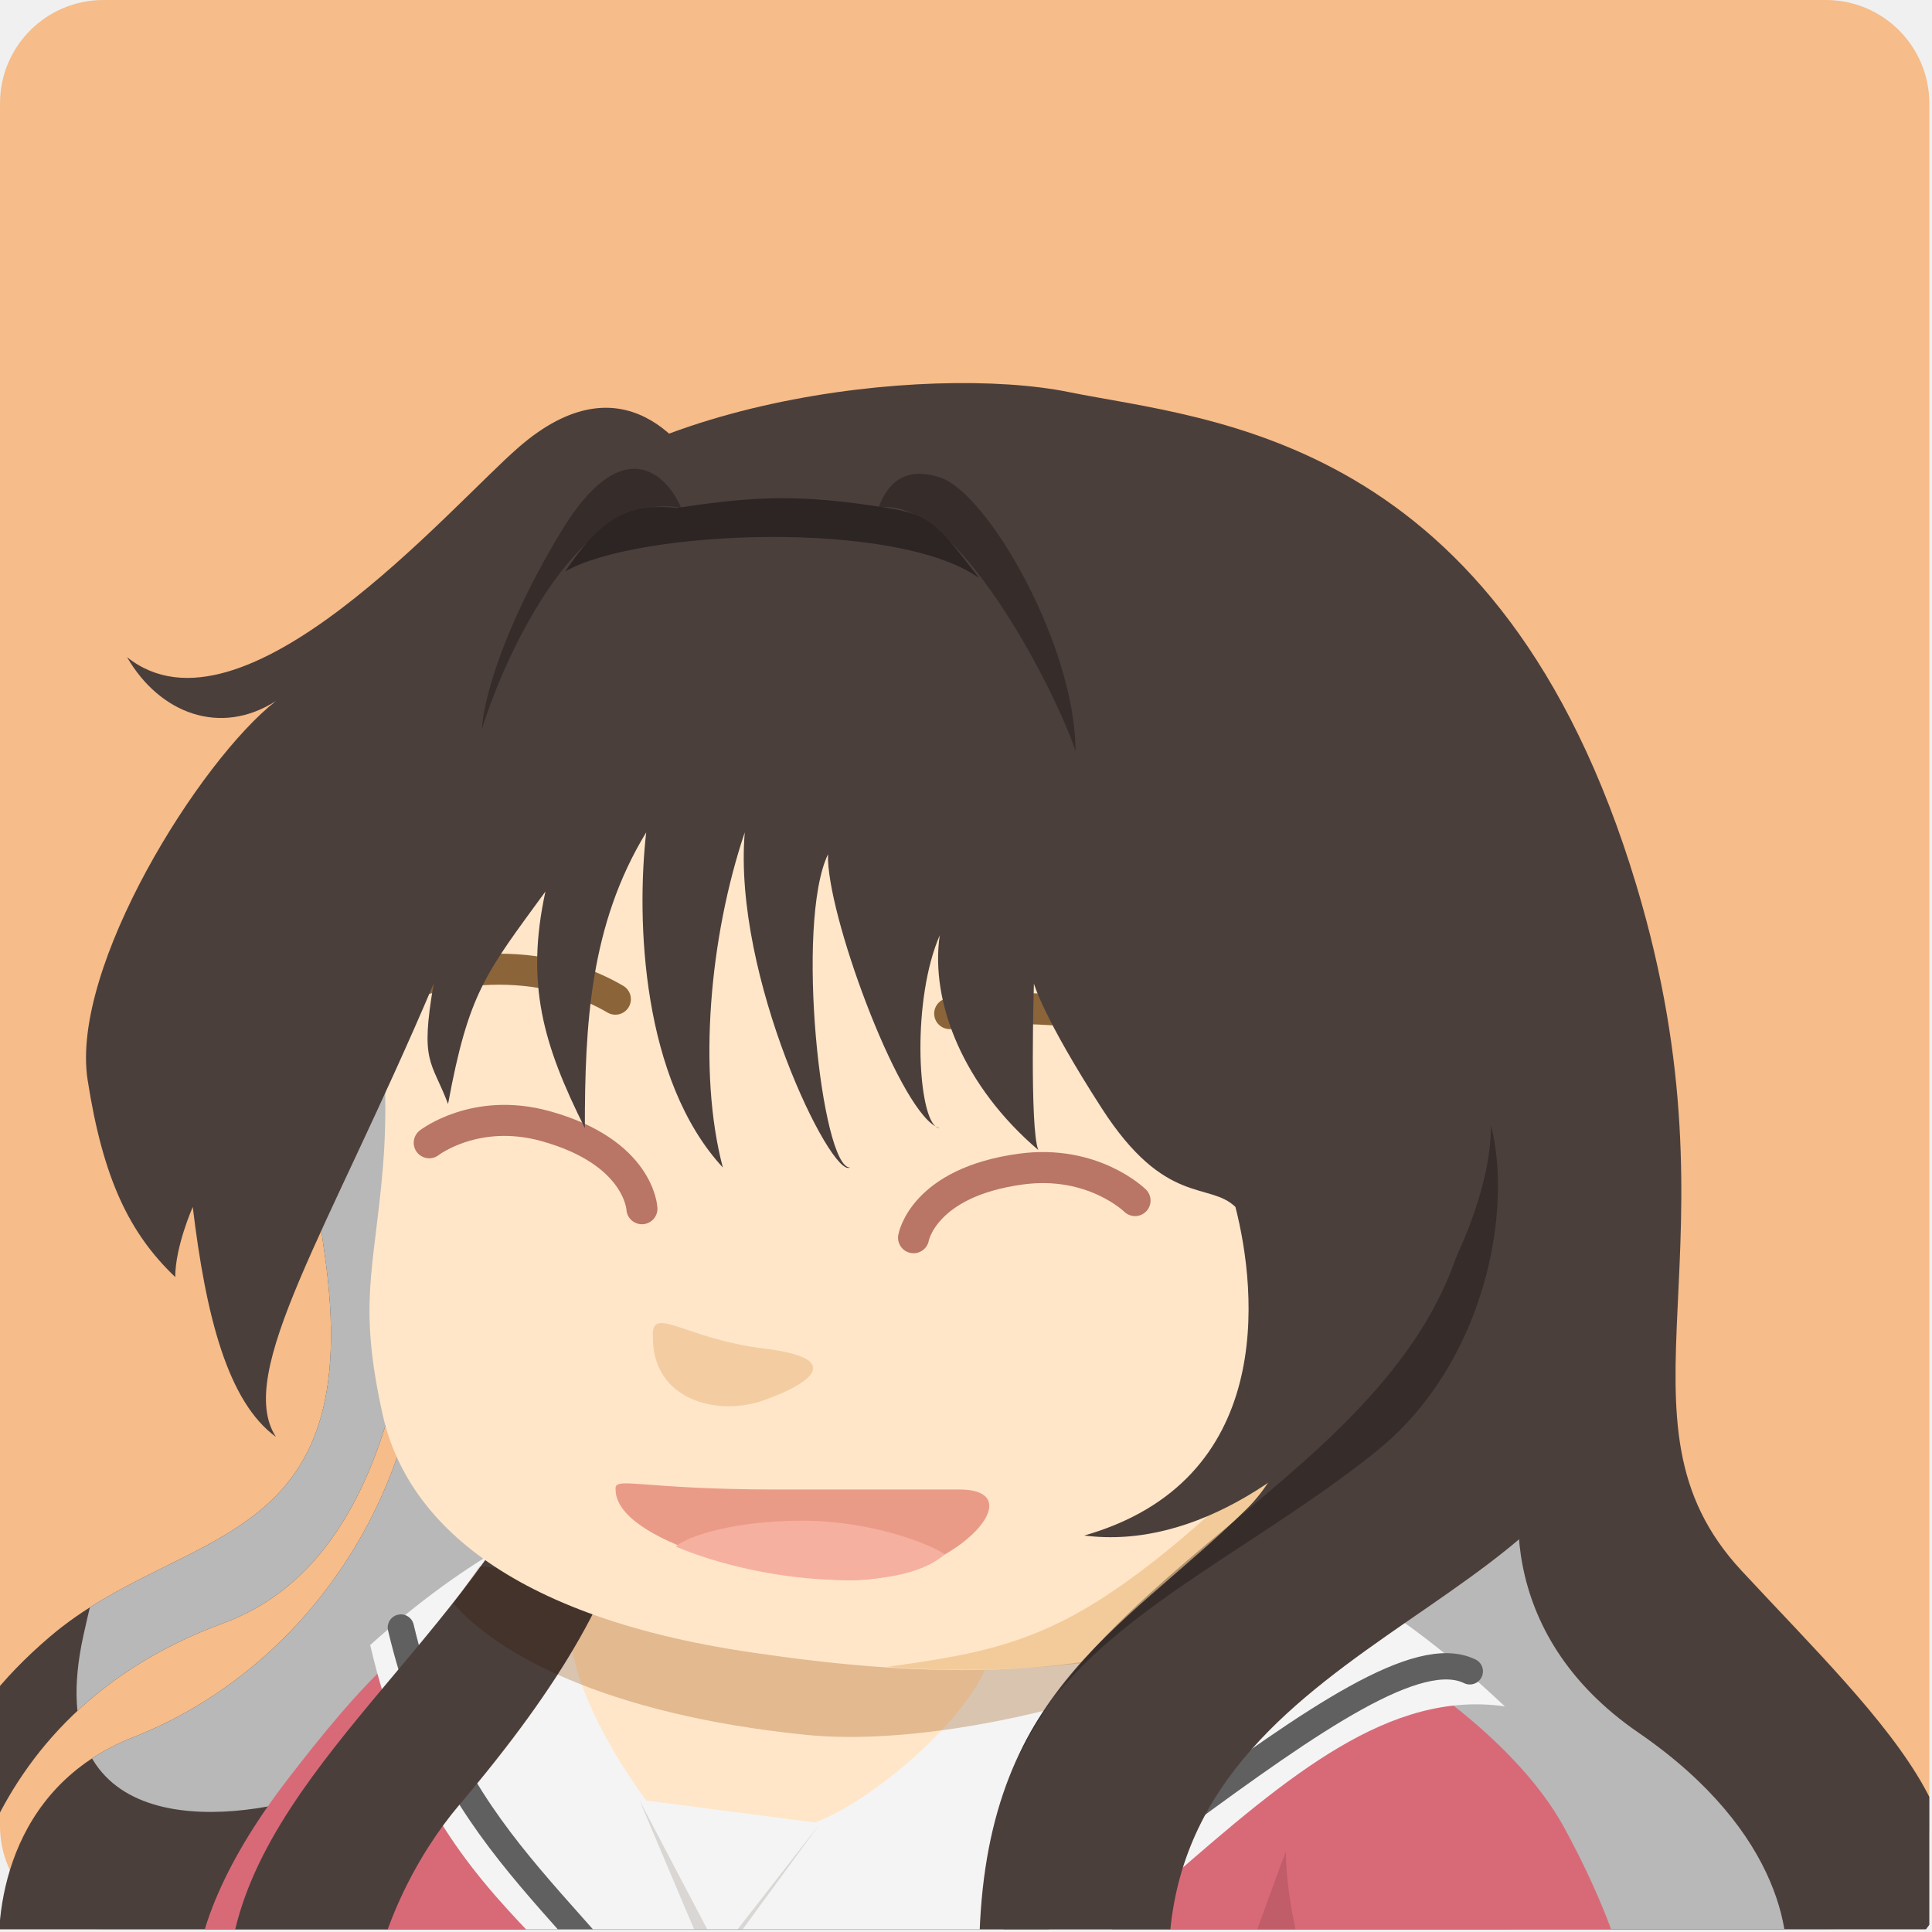
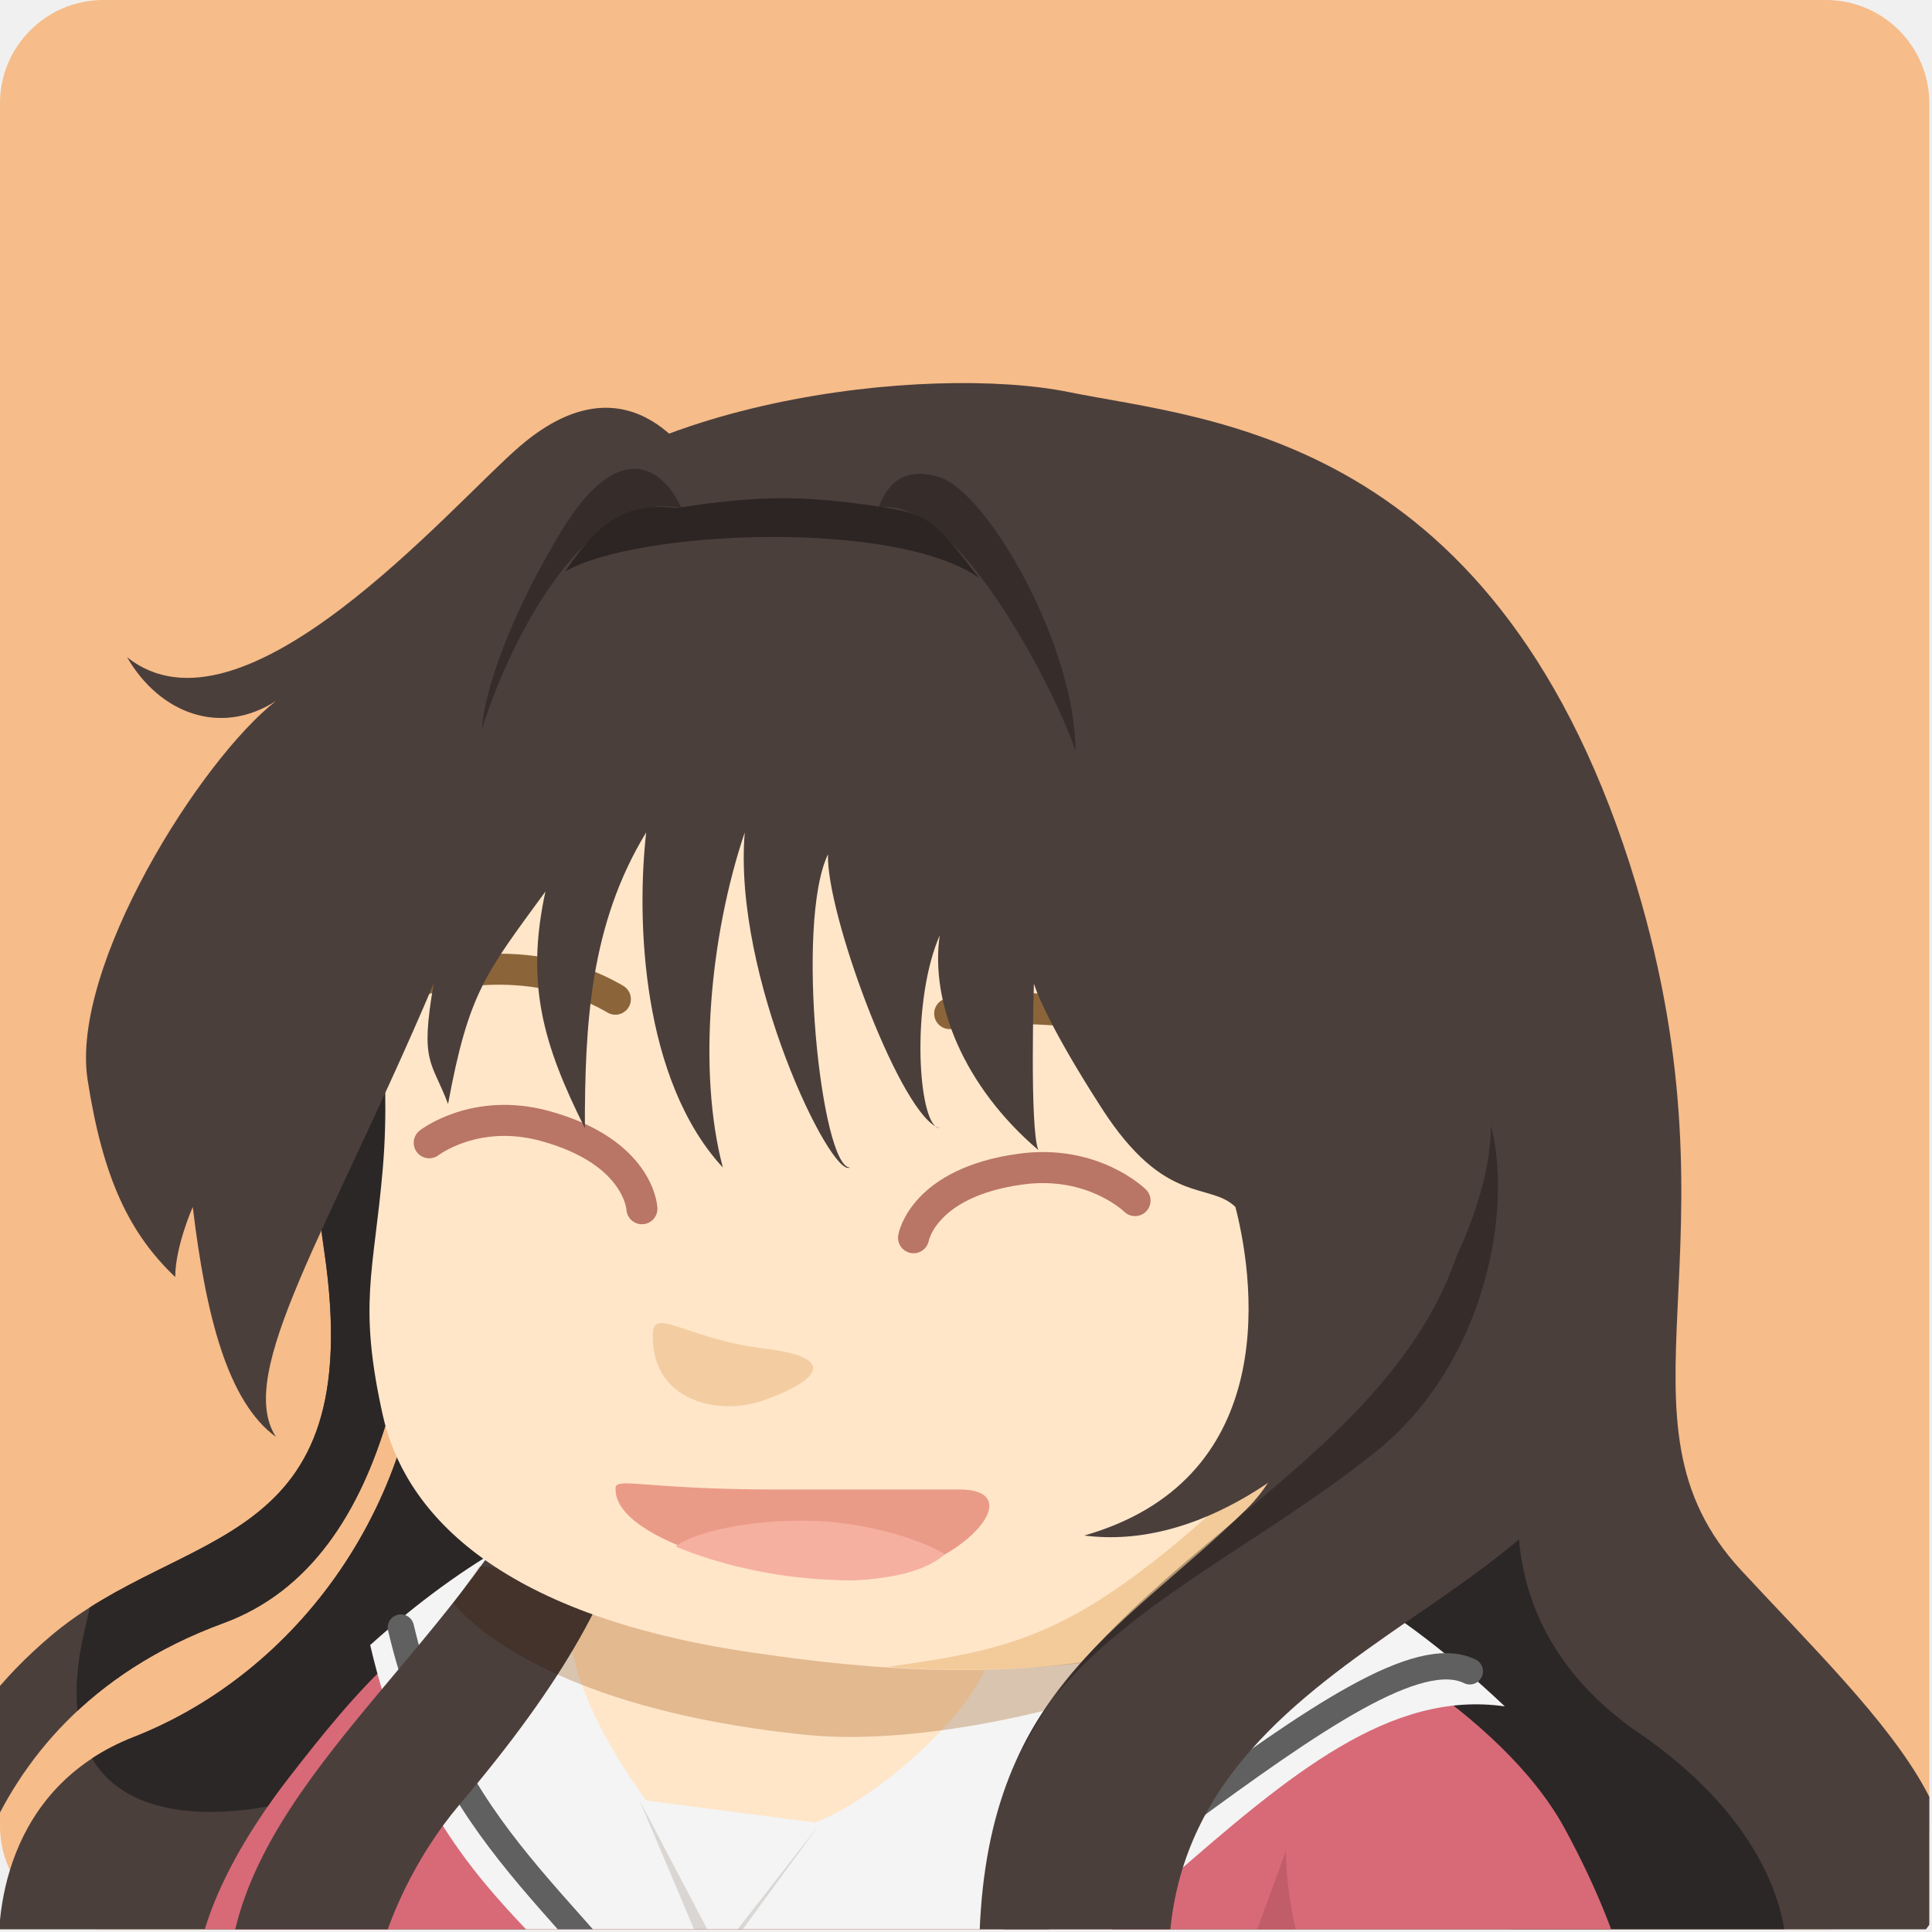
<svg xmlns="http://www.w3.org/2000/svg" width="441" height="441" viewBox="0 0 441 441" fill="none">
  <g clip-path="url(#clip0_2392_150)">
    <path d="M0 23.613C0 10.572 10.572 0 23.613 0H416.773C429.815 0 440.387 10.572 440.387 23.613V416.773C440.387 429.815 429.815 440.387 416.773 440.387H23.613C10.572 440.387 0 429.815 0 416.773V23.613Z" fill="#F6BC89" />
    <path d="M112.5 126C139 91 212 83 244 89.5C276 96 342.5 99 373.5 202C398.631 285.5 365.5 324 397.5 358.5C429.5 393 466.5 426 429 449.5C399 468.3 130.5 457.333 -1.90735e-06 449.5C-1.333 437.667 0.9 408.1 30.5 396.5C67.5 382 97 343.5 97 294.5C97 278.573 96.902 264.749 96.807 253.116C96.214 298.32 90.844 355.878 51 370.5C-11.358 393.384 -10.5 453 -10.5 453C-10.5 453 -35 413 11.5 373.5C41.679 347.864 84.229 355 74 285.5C63.547 214.477 86 161 112.5 126Z" fill="#4B3F3C" />
    <mask id="mask0_2392_150" style="mask-type:alpha" maskUnits="userSpaceOnUse" x="-17" y="87" width="462" height="373">
      <path d="M112.5 126C139 91 212 83 244 89.5C276 96 342.5 99 373.5 202C398.631 285.5 365.5 324 397.5 358.5C429.5 393 466.5 426 429 449.5C399 468.3 130.5 457.333 -1.90735e-06 449.5C-1.333 437.667 0.9 408.1 30.5 396.5C67.5 382 97 343.5 97 294.5C97 278.573 96.902 264.749 96.807 253.116C96.214 298.32 90.844 355.878 51 370.5C-11.358 393.384 -10.5 453 -10.5 453C-10.5 453 -35 413 11.5 373.5C41.679 347.864 84.229 355 74 285.5C63.547 214.477 86 161 112.5 126Z" fill="#4B3F3C" />
    </mask>
    <g mask="url(#mask0_2392_150)">
-       <path d="M350.5 326L299 389L352.5 449L407 453.5C409.833 443.667 407.2 418.3 374 395.5C340.8 372.7 344.5 339.667 350.5 326Z" fill="#B8B8B8" style="mix-blend-mode:multiply" />
-       <path d="M93.5 213L64 247.5C53.167 270.333 29 327.5 19 373.5C9 419.5 50.5 416.667 72.5 409.5L127.5 355.5L93.5 213Z" fill="#B8B8B8" style="mix-blend-mode:multiply" />
+       <path d="M350.5 326L299 389L352.5 449L407 453.5C409.833 443.667 407.2 418.3 374 395.5C340.8 372.7 344.5 339.667 350.5 326Z" fill="#2C2727" />
+       <path d="M93.5 213L64 247.5C53.167 270.333 29 327.5 19 373.5C9 419.5 50.5 416.667 72.5 409.5L127.5 355.5L93.5 213Z" fill="#2C2727" />
    </g>
    <path d="M118.657 363.053C138.728 361.095 300.478 357.937 302.84 370.728C302.84 370.728 342.392 390.209 357.15 417.364C371.908 444.519 373.089 460.458 373.089 460.458L44.275 455.735C44.275 440.977 51.949 423.857 66.117 405.557C80.285 387.257 98.585 365.011 118.657 363.053Z" fill="#D86A78" />
    <path d="M162 497.5C252 466.5 291 382 343.5 389.5C314.443 362.116 294.776 354.311 267.5 346H130C130 346 111.266 351.395 84.5 375.5C100.09 442.554 140.5 443.5 162 497.5Z" fill="#F4F4F4" />
    <path d="M335.5 381.5C312 370 239.5 448 164.5 482.5C133.5 434.5 103.841 423.714 91.5 371.5" stroke="#606060" stroke-width="6" stroke-linecap="round" />
    <path d="M206.5 374.5C186.1 375.7 156.333 364.167 144 360.5C122.8 357.7 127.5 383.5 147.5 411L186 416C200 411 226.5 388 226.5 374.5C226.5 353.566 232 373 206.5 374.5Z" fill="#FFE6C9" />
    <path d="M110.826 356C133.626 324 127.296 280.833 117.796 261L142.826 263C153.377 326.308 152.326 356 104.826 412C86.326 433.811 64.649 484.5 112.296 524H82.296C79.462 519.833 69.426 514.8 55.826 476C38.826 427.5 82.326 396 110.826 356Z" fill="#4B3F3C" />
    <path d="M303.5 357.5C282 357.5 228.271 363.5 192 363.5C170.342 363.5 109.5 357.5 109.5 357.5L103.5 366C113 377 137.364 391.277 184 396C223.549 400.005 292.5 378 303.5 357.5Z" fill="#E3CDB7" style="mix-blend-mode:multiply" />
    <path d="M213.5 113.5C162.732 108.777 87.369 157 87.369 212.519C84.943 223.739 89.519 241.856 87.369 266.829C85.334 290.472 81.715 297.558 87.369 323C92.092 344.252 112.184 368.552 171.786 377.221C204.254 381.944 281.45 391.389 311.695 342.392C313.474 343.283 325.689 348.663 337.079 346.524C351.316 343.85 388.841 287.562 366.595 276.865C348.799 268.308 338.879 275.324 332.947 285.13C340.642 266.091 346.942 243.427 341 201.5C327.5 178.5 311.111 122.58 213.5 113.5Z" fill="#FFE6C9" />
    <path d="M174.418 307.813C156.067 305.599 148.422 297.444 149.034 305.437C149.034 319.272 163.38 323.521 174.418 319.605C185.456 315.689 192.769 310.027 174.418 307.813Z" fill="#F3CDA1" />
    <path d="M208.529 282.524C208.529 282.524 210.688 269.886 233.031 266.856C249.54 264.617 259.086 274.044 259.086 274.044" stroke="#B97565" stroke-width="7.084" stroke-linecap="round" />
    <path d="M146.525 275.905C146.525 275.905 145.992 262.966 124.447 257.031C108.528 252.646 97.978 260.849 97.978 260.849" stroke="#B97565" stroke-width="7.084" stroke-linecap="round" />
    <path d="M334.466 329.065C334.588 322.028 337.618 300.898 348.971 294.972C362.251 288.04 365.82 300.011 359.673 306.192C352.84 313.062 346.024 315.717 346.024 315.717" stroke="#F3CDA1" stroke-width="3.542" stroke-linecap="round" />
    <path d="M177.5 339.995C145.909 339.995 140.122 336.847 140.516 339.995C140.516 351.837 175.291 360.692 194.219 360.692C217.242 360.692 236.582 339.995 219 339.995L177.5 339.995Z" fill="#EA9B88" />
    <path d="M91.413 225.394C93.47 224.217 118.407 215.202 140.465 228.074" stroke="#8B6539" stroke-width="7.084" stroke-linecap="round" />
    <path d="M256.722 232.573C254.657 231.411 227.801 228.561 216.778 231.361" stroke="#8B6539" stroke-width="7.084" stroke-linecap="round" />
    <path d="M183.183 347.114C167.598 347.114 156.815 350.656 154.257 353.018C173.738 361.282 205.025 364.234 215.651 354.789C212.306 352.427 198.768 347.114 183.183 347.114Z" fill="#F6B0A0" />
    <path d="M250.5 365.5C233.3 376.3 219.5 378 202.5 380.5C223.5 382 241.467 380.969 266 377L300.5 345L292 330C285.333 337.333 267.7 354.7 250.5 365.5Z" fill="#F3E1C4" style="mix-blend-mode:multiply" />
    <path d="M223.5 447C223.5 386.5 255.5 373 284.5 344.5C318.164 311.416 283.621 209.35 265.5 171C248.3 134.6 158.333 151.5 115.5 164.5C115.5 161.167 118.2 150.6 129 135C142.5 115.5 160.5 112 217.5 107.5C274.5 103 293.5 131.5 330 154.5C365.367 176.786 397.964 290 359 339C326 380.5 233.069 393.5 279.5 501L249 508C246.167 503.833 223.5 488.115 223.5 447Z" fill="#4B3F3C" />
    <path d="M335 246C347.5 259.667 344.5 306.6 314.5 331C289.526 351.312 257.503 365.872 240.362 387.776C237.156 392.268 234.331 396.987 232 402C234.065 396.89 236.912 392.184 240.362 387.776C273.61 341.186 347.769 318.964 335 246Z" fill="#B8B8B8" style="mix-blend-mode:multiply" />
    <path d="M118.5 102C142.1 81.6 157 101.167 162 111.5H196C200.515 102.372 205.919 94.17 225.5 94.5C272.219 95.288 314.5 173 339 247.5C349.329 278.909 298 357 247.5 350.5C291.127 338 287 295 282 275.5C276 269.667 266 275.5 251.5 253C238.027 232.094 236 224.5 236 224.5C236 224.5 235 257.5 237 262.5C220 248 212.283 228.91 214.5 213.5C208.185 228.059 209.401 253.63 213.536 257.105C213.868 257.292 214.19 257.425 214.5 257.5C214.164 257.498 213.842 257.362 213.536 257.105C204.658 252.094 188.55 208.158 189 195C181.462 210.667 187.483 266.501 194 266.5C189.702 269.047 167.234 222.77 170 190C162.004 213.679 159.216 244.701 165 266.5C146.5 246.5 145.219 210.097 147.5 190C134.636 211.091 133.5 234 133.5 257.5C124 238.5 119.908 224.639 124.5 203.5C110.816 222.25 107 226.5 102.272 252C98.5 242 95.824 242.778 99 224.5C75 281 53.5 313.5 63 328C52 320 47 300.5 44 275.5C44 275.5 40 284.5 40 291.5C29.5 281.5 23.5 269 20 246.5C15.992 220.733 45.667 173.5 63 160C50.339 168.139 36.431 162.88 29 150C55.404 171.123 102.704 115.654 118.5 102Z" fill="#4B3F3C" />
    <path d="M128 121.444C142 98.244 152.167 108.11 155.5 115.944C133.1 111.544 115.833 147.777 110 166.444C110.167 161.11 114 144.644 128 121.444Z" fill="#B8B8B8" style="mix-blend-mode:multiply" />
    <path d="M214.5 108.944C206.396 106.365 202.5 110.444 200.5 115.944C218 112.58 241 157.777 245.5 171.444C245.5 147.444 225.5 112.444 214.5 108.944Z" fill="#B8B8B8" style="mix-blend-mode:multiply" />
    <path d="M202.5 115.944C182.875 112.777 172.48 113.189 154.5 115.944C142.313 114.595 136.5 119.444 129 130.444C145.5 120.944 204.5 118.444 223.5 131.944C214.5 120.444 212.806 117.484 202.5 115.944Z" fill="#2D2523" />
    <path d="M162.5 450L146 411L161.5 440.5L167.5 441.5L187 416.5L162.5 450Z" fill="#E3E0DD" style="mix-blend-mode:multiply" />
    <path d="M280.042 459.5C284.209 448 292.742 424.5 293.542 422.5C293.423 434.179 298.125 453.064 302 458C305.441 462.382 288.542 462.833 280.042 459.5Z" fill="#E3E0DD" style="mix-blend-mode:multiply" />
  </g>
  <defs>
    <clipPath id="clip0_2392_150">
      <rect width="440.387" height="440.387" fill="white" />
    </clipPath>
  </defs>
</svg>
